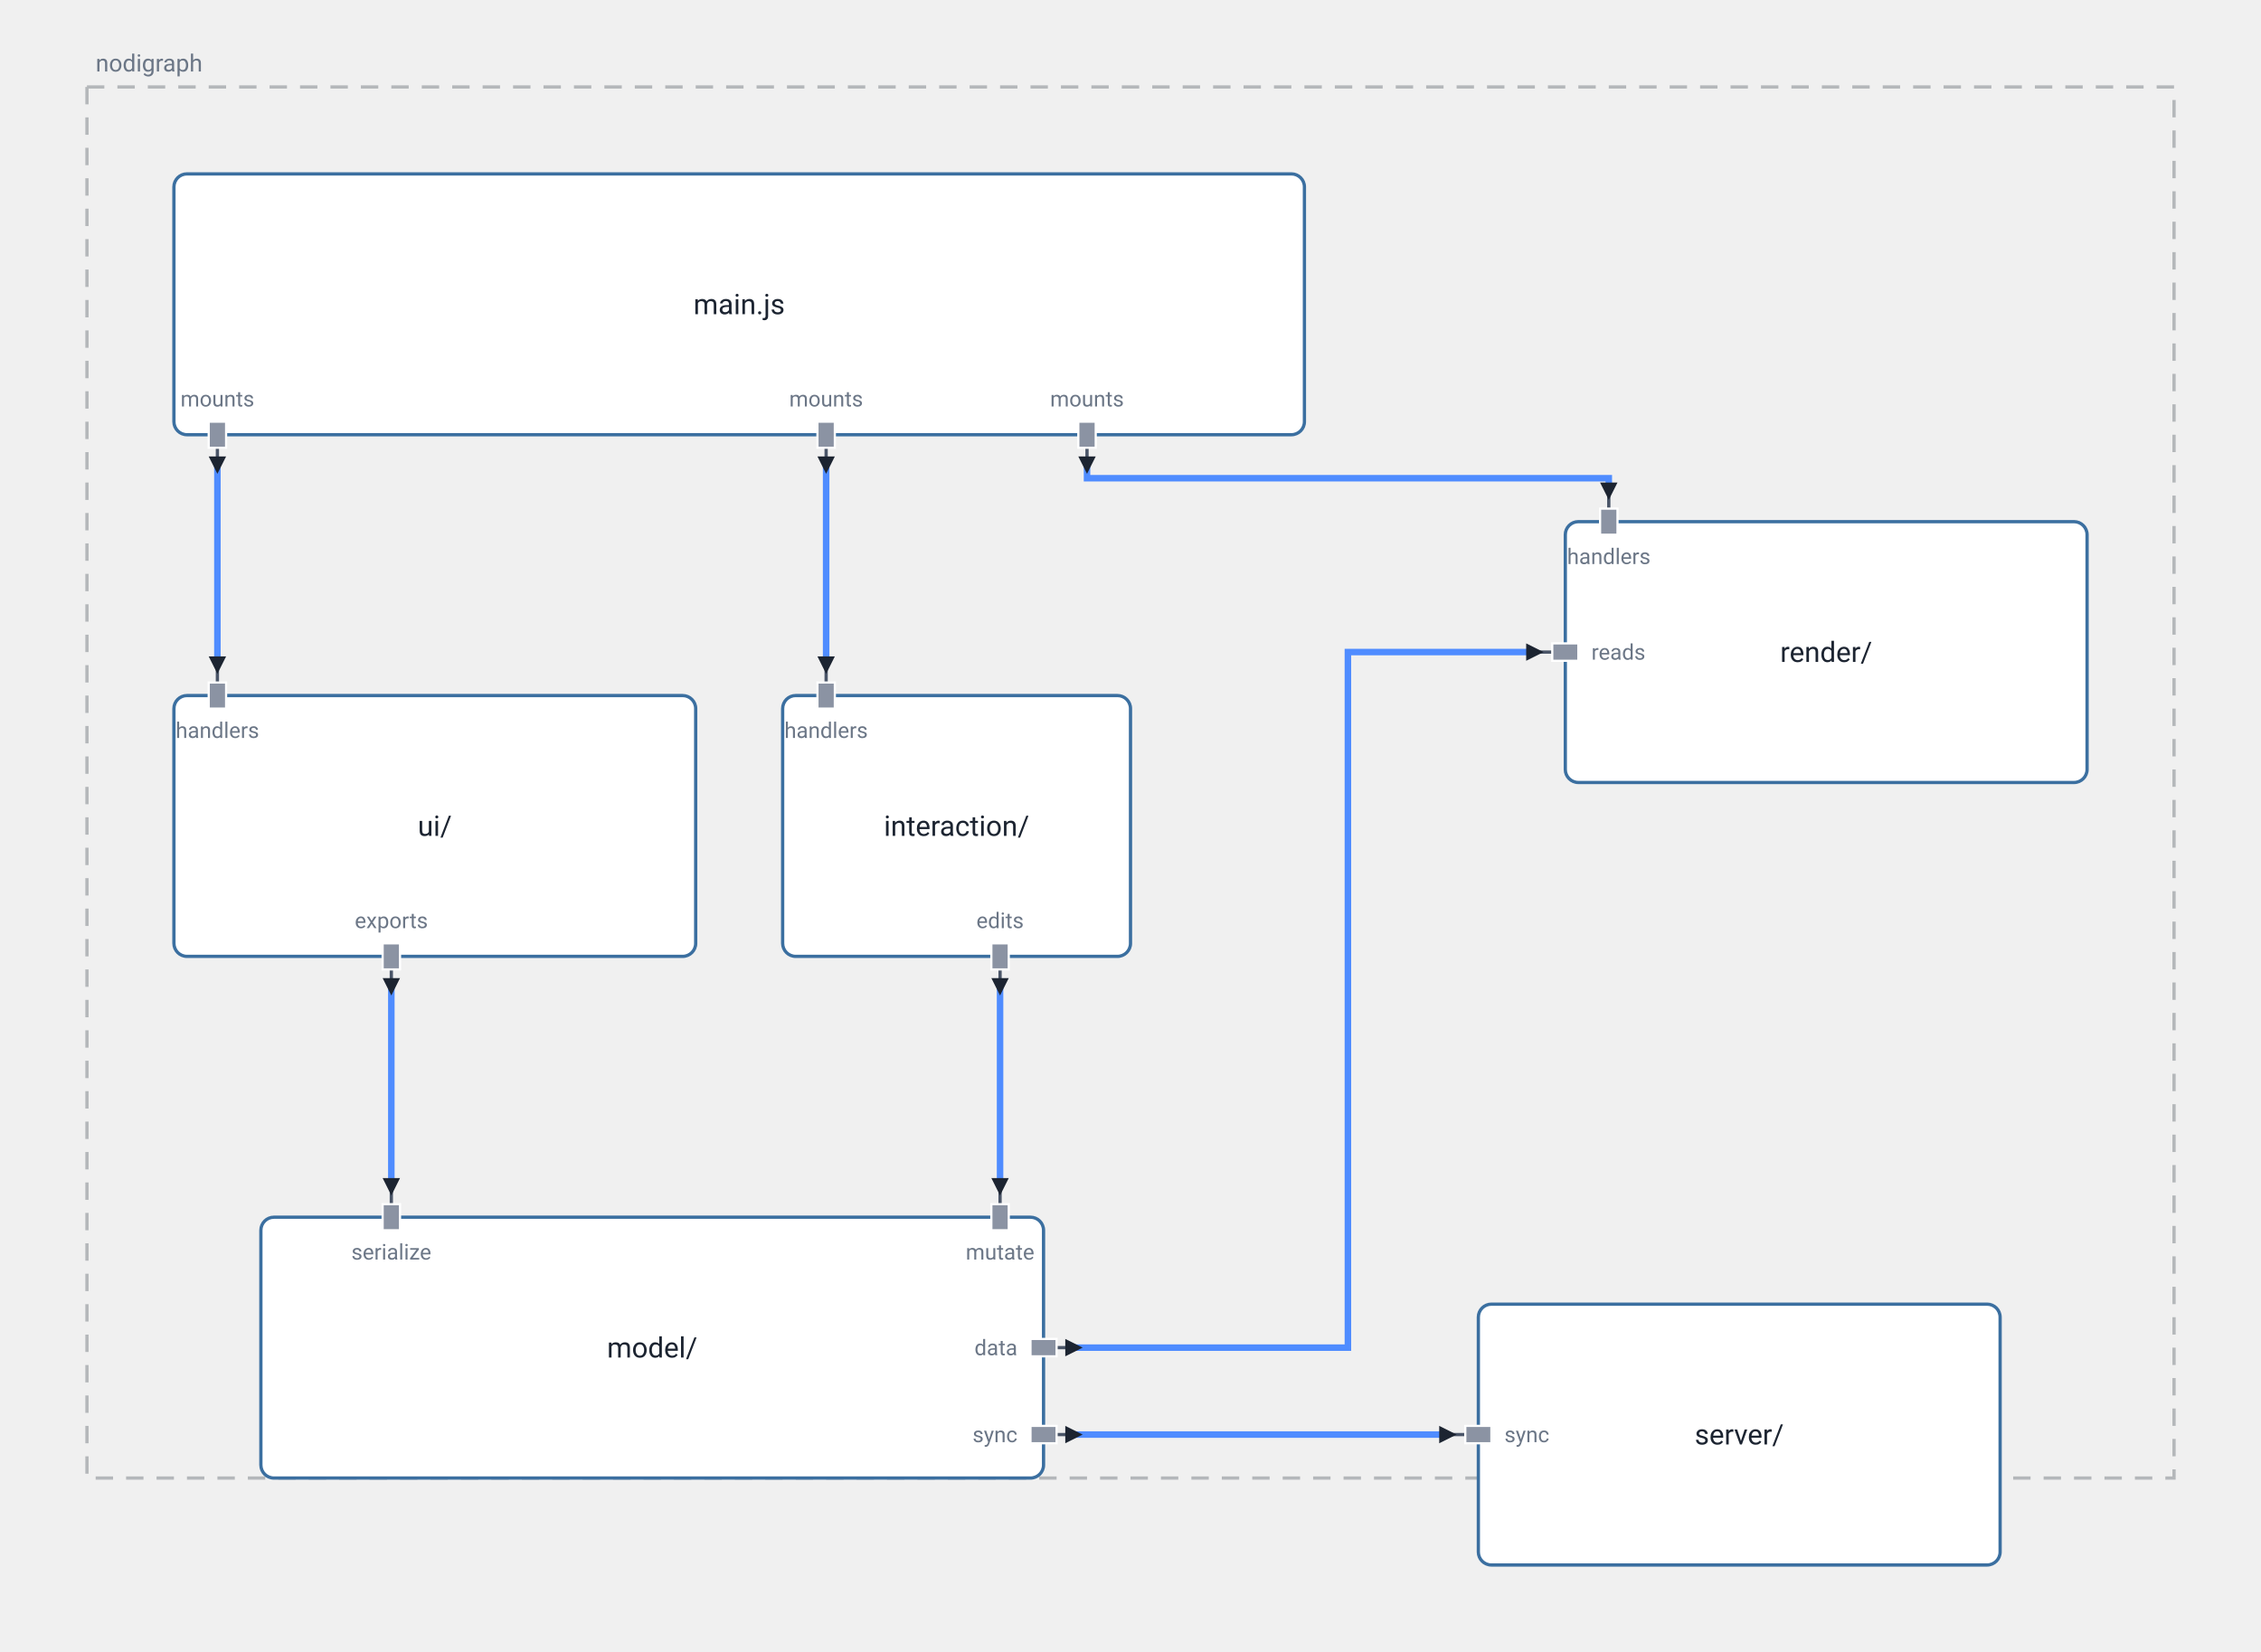
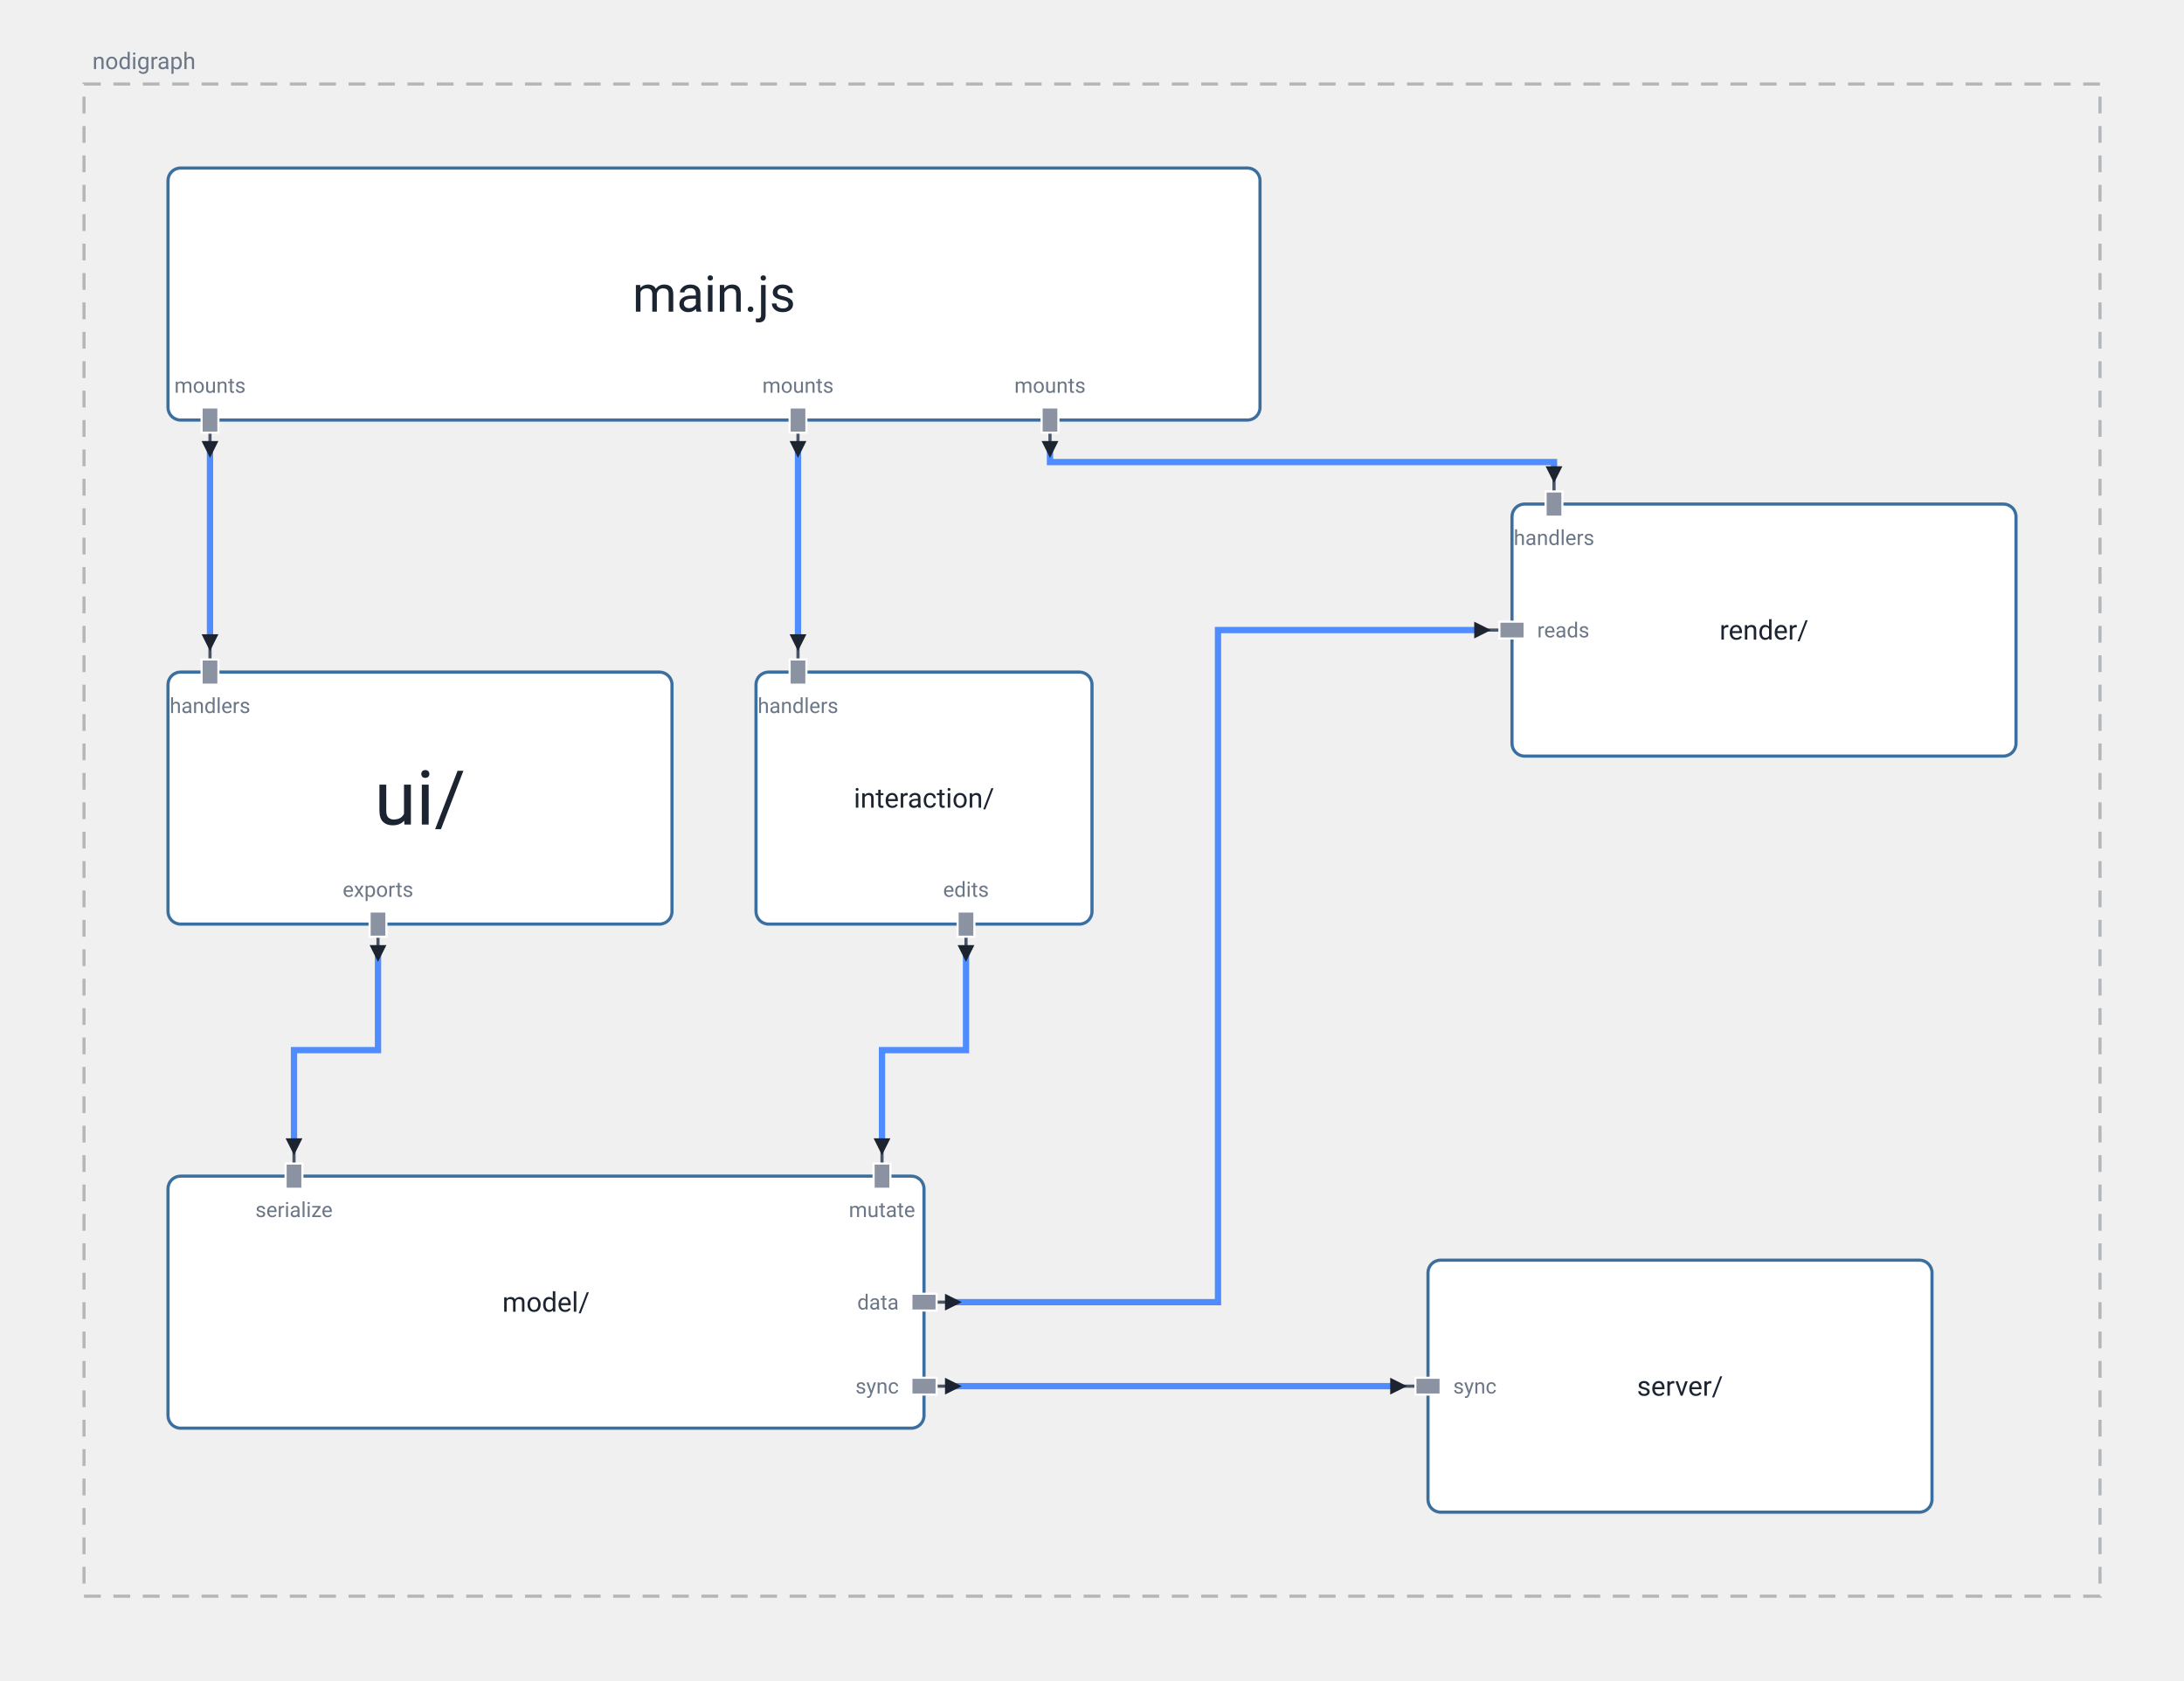
- <svg xmlns="http://www.w3.org/2000/svg" width="1040" height="760" viewBox="0 0 1040 760">
+ <svg xmlns="http://www.w3.org/2000/svg" width="1040" height="800" viewBox="0 0 1040 800">
  <defs>
    <clipPath id="clip-0">
      <path d="M 86 80 L 594 80 A 6 6 0 0 1 600 86 L 600 194 A 6 6 0 0 1 594 200 L 86 200 A 6 6 0 0 1 80 194 L 80 86 A 6 6 0 0 1 86 80 Z" />
    </clipPath>
    <clipPath id="clip-1">
      <path d="M 86 320 L 314 320 A 6 6 0 0 1 320 326 L 320 434 A 6 6 0 0 1 314 440 L 86 440 A 6 6 0 0 1 80 434 L 80 326 A 6 6 0 0 1 86 320 Z" />
    </clipPath>
    <clipPath id="clip-2">
      <path d="M 366 320 L 514 320 A 6 6 0 0 1 520 326 L 520 434 A 6 6 0 0 1 514 440 L 366 440 A 6 6 0 0 1 360 434 L 360 326 A 6 6 0 0 1 366 320 Z" />
    </clipPath>
    <clipPath id="clip-3">
      <path d="M 726 240 L 954 240 A 6 6 0 0 1 960 246 L 960 354 A 6 6 0 0 1 954 360 L 726 360 A 6 6 0 0 1 720 354 L 720 246 A 6 6 0 0 1 726 240 Z" />
    </clipPath>
    <clipPath id="clip-4">
-       <path d="M 126 560 L 474 560 A 6 6 0 0 1 480 566 L 480 674 A 6 6 0 0 1 474 680 L 126 680 A 6 6 0 0 1 120 674 L 120 566 A 6 6 0 0 1 126 560 Z" />
+       <path d="M 86 560 L 434 560 A 6 6 0 0 1 440 566 L 440 674 A 6 6 0 0 1 434 680 L 86 680 A 6 6 0 0 1 80 674 L 80 566 A 6 6 0 0 1 86 560 Z" />
    </clipPath>
    <clipPath id="clip-5">
      <path d="M 686 600 L 914 600 A 6 6 0 0 1 920 606 L 920 714 A 6 6 0 0 1 914 720 L 686 720 A 6 6 0 0 1 680 714 L 680 606 A 6 6 0 0 1 686 600 Z" />
    </clipPath>
  </defs>
  <path d="M 100 214 L 100 306" stroke="#4f8cff" stroke-width="3" stroke-linecap="round" stroke-linejoin="miter" fill="none" />
  <path d="M 380 214 L 380 306" stroke="#4f8cff" stroke-width="3" stroke-linecap="round" stroke-linejoin="miter" fill="none" />
  <path d="M 500 214 L 500 220 L 740 220 L 740 226" stroke="#4f8cff" stroke-width="3" stroke-linecap="round" stroke-linejoin="miter" fill="none" />
-   <path d="M 180 454 L 180 546" stroke="#4f8cff" stroke-width="3" stroke-linecap="round" stroke-linejoin="miter" fill="none" />
-   <path d="M 460 454 L 460 546" stroke="#4f8cff" stroke-width="3" stroke-linecap="round" stroke-linejoin="miter" fill="none" />
-   <path d="M 494 620 L 620 620 L 620 300 L 706 300" stroke="#4f8cff" stroke-width="3" stroke-linecap="round" stroke-linejoin="miter" fill="none" />
-   <path d="M 494 660 L 666 660" stroke="#4f8cff" stroke-width="3" stroke-linecap="round" stroke-linejoin="miter" fill="none" />
-   <path d="M 40 40 L 1000 40 L 1000 680 L 40 680 Z" stroke="rgba(28, 36, 49, 0.28)" stroke-width="1.5" stroke-linecap="butt" stroke-linejoin="miter" fill="none" stroke-dasharray="8 6" />
+   <path d="M 180 454 L 180 500 L 140 500 L 140 546" stroke="#4f8cff" stroke-width="3" stroke-linecap="round" stroke-linejoin="miter" fill="none" />
+   <path d="M 460 454 L 460 500 L 420 500 L 420 546" stroke="#4f8cff" stroke-width="3" stroke-linecap="round" stroke-linejoin="miter" fill="none" />
+   <path d="M 454 620 L 580 620 L 580 300 L 706 300" stroke="#4f8cff" stroke-width="3" stroke-linecap="round" stroke-linejoin="miter" fill="none" />
+   <path d="M 454 660 L 666 660" stroke="#4f8cff" stroke-width="3" stroke-linecap="round" stroke-linejoin="miter" fill="none" />
+   <path d="M 40 40 L 1000 40 L 1000 760 L 40 760 Z" stroke="rgba(28, 36, 49, 0.28)" stroke-width="1.5" stroke-linecap="butt" stroke-linejoin="miter" fill="none" stroke-dasharray="8 6" />
  <text x="44" y="34" text-anchor="start" dy="-0.1em" font-family="-apple-system, Segoe UI, Roboto, sans-serif" font-size="11px" font-weight="normal" font-style="normal" fill="#6b7686">nodigraph</text>
  <path d="M 86 80 L 594 80 A 6 6 0 0 1 600 86 L 600 194 A 6 6 0 0 1 594 200 L 86 200 A 6 6 0 0 1 80 194 L 80 86 A 6 6 0 0 1 86 80 Z" fill="#ffffff" />
  <path d="M 86 80 L 594 80 A 6 6 0 0 1 600 86 L 600 194 A 6 6 0 0 1 594 200 L 86 200 A 6 6 0 0 1 80 194 L 80 86 A 6 6 0 0 1 86 80 Z" stroke="#3b6fa0" stroke-width="1.5" stroke-linecap="butt" stroke-linejoin="miter" fill="none" />
  <g clip-path="url(#clip-0)">
-     <text x="340" y="140" text-anchor="middle" dy="0.35em" font-family="-apple-system, Segoe UI, Roboto, sans-serif" font-size="13px" font-weight="normal" font-style="normal" fill="#1c2431">main.js</text>
+     <text x="340" y="140" text-anchor="middle" dy="0.35em" font-family="-apple-system, Segoe UI, Roboto, sans-serif" font-size="24px" font-weight="normal" font-style="normal" fill="#1c2431">main.js</text>
  </g>
  <path d="M 100 200 L 100 214" stroke="#4a5568" stroke-width="1.5" stroke-linecap="butt" stroke-linejoin="miter" fill="none" />
  <path d="M 96 194 L 104 194 L 104 206 L 96 206 Z" fill="#8b93a3" />
  <path d="M 96 194 L 104 194 L 104 206 L 96 206 Z" stroke="#ffffff" stroke-width="1" stroke-linecap="butt" stroke-linejoin="miter" fill="none" />
  <path d="M 100 218 L 96 210 L 104 210 Z" fill="#1c2431" />
  <text x="100" y="188" text-anchor="middle" dy="-0.1em" font-family="-apple-system, Segoe UI, Roboto, sans-serif" font-size="10px" font-weight="normal" font-style="normal" fill="#6b7686">mounts</text>
  <path d="M 380 200 L 380 214" stroke="#4a5568" stroke-width="1.5" stroke-linecap="butt" stroke-linejoin="miter" fill="none" />
  <path d="M 376 194 L 384 194 L 384 206 L 376 206 Z" fill="#8b93a3" />
  <path d="M 376 194 L 384 194 L 384 206 L 376 206 Z" stroke="#ffffff" stroke-width="1" stroke-linecap="butt" stroke-linejoin="miter" fill="none" />
  <path d="M 380 218 L 376 210 L 384 210 Z" fill="#1c2431" />
  <text x="380" y="188" text-anchor="middle" dy="-0.1em" font-family="-apple-system, Segoe UI, Roboto, sans-serif" font-size="10px" font-weight="normal" font-style="normal" fill="#6b7686">mounts</text>
  <path d="M 500 200 L 500 214" stroke="#4a5568" stroke-width="1.5" stroke-linecap="butt" stroke-linejoin="miter" fill="none" />
  <path d="M 496 194 L 504 194 L 504 206 L 496 206 Z" fill="#8b93a3" />
  <path d="M 496 194 L 504 194 L 504 206 L 496 206 Z" stroke="#ffffff" stroke-width="1" stroke-linecap="butt" stroke-linejoin="miter" fill="none" />
  <path d="M 500 218 L 496 210 L 504 210 Z" fill="#1c2431" />
  <text x="500" y="188" text-anchor="middle" dy="-0.1em" font-family="-apple-system, Segoe UI, Roboto, sans-serif" font-size="10px" font-weight="normal" font-style="normal" fill="#6b7686">mounts</text>
  <path d="M 86 320 L 314 320 A 6 6 0 0 1 320 326 L 320 434 A 6 6 0 0 1 314 440 L 86 440 A 6 6 0 0 1 80 434 L 80 326 A 6 6 0 0 1 86 320 Z" fill="#ffffff" />
  <path d="M 86 320 L 314 320 A 6 6 0 0 1 320 326 L 320 434 A 6 6 0 0 1 314 440 L 86 440 A 6 6 0 0 1 80 434 L 80 326 A 6 6 0 0 1 86 320 Z" stroke="#3b6fa0" stroke-width="1.5" stroke-linecap="butt" stroke-linejoin="miter" fill="none" />
  <g clip-path="url(#clip-1)">
-     <text x="200" y="380" text-anchor="middle" dy="0.35em" font-family="-apple-system, Segoe UI, Roboto, sans-serif" font-size="13px" font-weight="normal" font-style="normal" fill="#1c2431">ui/</text>
+     <text x="200" y="380" text-anchor="middle" dy="0.35em" font-family="-apple-system, Segoe UI, Roboto, sans-serif" font-size="36px" font-weight="normal" font-style="normal" fill="#1c2431">ui/</text>
  </g>
  <path d="M 100 320 L 100 306" stroke="#4a5568" stroke-width="1.5" stroke-linecap="butt" stroke-linejoin="miter" fill="none" />
  <path d="M 96 314 L 104 314 L 104 326 L 96 326 Z" fill="#8b93a3" />
  <path d="M 96 314 L 104 314 L 104 326 L 96 326 Z" stroke="#ffffff" stroke-width="1" stroke-linecap="butt" stroke-linejoin="miter" fill="none" />
  <path d="M 100 310 L 96 302 L 104 302 Z" fill="#1c2431" />
  <text x="100" y="332" text-anchor="middle" dy="0.75em" font-family="-apple-system, Segoe UI, Roboto, sans-serif" font-size="10px" font-weight="normal" font-style="normal" fill="#6b7686">handlers</text>
  <path d="M 180 440 L 180 454" stroke="#4a5568" stroke-width="1.5" stroke-linecap="butt" stroke-linejoin="miter" fill="none" />
  <path d="M 176 434 L 184 434 L 184 446 L 176 446 Z" fill="#8b93a3" />
  <path d="M 176 434 L 184 434 L 184 446 L 176 446 Z" stroke="#ffffff" stroke-width="1" stroke-linecap="butt" stroke-linejoin="miter" fill="none" />
  <path d="M 180 458 L 176 450 L 184 450 Z" fill="#1c2431" />
  <text x="180" y="428" text-anchor="middle" dy="-0.1em" font-family="-apple-system, Segoe UI, Roboto, sans-serif" font-size="10px" font-weight="normal" font-style="normal" fill="#6b7686">exports</text>
  <path d="M 366 320 L 514 320 A 6 6 0 0 1 520 326 L 520 434 A 6 6 0 0 1 514 440 L 366 440 A 6 6 0 0 1 360 434 L 360 326 A 6 6 0 0 1 366 320 Z" fill="#ffffff" />
  <path d="M 366 320 L 514 320 A 6 6 0 0 1 520 326 L 520 434 A 6 6 0 0 1 514 440 L 366 440 A 6 6 0 0 1 360 434 L 360 326 A 6 6 0 0 1 366 320 Z" stroke="#3b6fa0" stroke-width="1.5" stroke-linecap="butt" stroke-linejoin="miter" fill="none" />
  <g clip-path="url(#clip-2)">
    <text x="440" y="380" text-anchor="middle" dy="0.35em" font-family="-apple-system, Segoe UI, Roboto, sans-serif" font-size="13px" font-weight="normal" font-style="normal" fill="#1c2431">interaction/</text>
  </g>
  <path d="M 380 320 L 380 306" stroke="#4a5568" stroke-width="1.5" stroke-linecap="butt" stroke-linejoin="miter" fill="none" />
  <path d="M 376 314 L 384 314 L 384 326 L 376 326 Z" fill="#8b93a3" />
  <path d="M 376 314 L 384 314 L 384 326 L 376 326 Z" stroke="#ffffff" stroke-width="1" stroke-linecap="butt" stroke-linejoin="miter" fill="none" />
  <path d="M 380 310 L 376 302 L 384 302 Z" fill="#1c2431" />
  <text x="380" y="332" text-anchor="middle" dy="0.75em" font-family="-apple-system, Segoe UI, Roboto, sans-serif" font-size="10px" font-weight="normal" font-style="normal" fill="#6b7686">handlers</text>
  <path d="M 460 440 L 460 454" stroke="#4a5568" stroke-width="1.5" stroke-linecap="butt" stroke-linejoin="miter" fill="none" />
  <path d="M 456 434 L 464 434 L 464 446 L 456 446 Z" fill="#8b93a3" />
  <path d="M 456 434 L 464 434 L 464 446 L 456 446 Z" stroke="#ffffff" stroke-width="1" stroke-linecap="butt" stroke-linejoin="miter" fill="none" />
  <path d="M 460 458 L 456 450 L 464 450 Z" fill="#1c2431" />
  <text x="460" y="428" text-anchor="middle" dy="-0.1em" font-family="-apple-system, Segoe UI, Roboto, sans-serif" font-size="10px" font-weight="normal" font-style="normal" fill="#6b7686">edits</text>
  <path d="M 726 240 L 954 240 A 6 6 0 0 1 960 246 L 960 354 A 6 6 0 0 1 954 360 L 726 360 A 6 6 0 0 1 720 354 L 720 246 A 6 6 0 0 1 726 240 Z" fill="#ffffff" />
  <path d="M 726 240 L 954 240 A 6 6 0 0 1 960 246 L 960 354 A 6 6 0 0 1 954 360 L 726 360 A 6 6 0 0 1 720 354 L 720 246 A 6 6 0 0 1 726 240 Z" stroke="#3b6fa0" stroke-width="1.5" stroke-linecap="butt" stroke-linejoin="miter" fill="none" />
  <g clip-path="url(#clip-3)">
    <text x="840" y="300" text-anchor="middle" dy="0.35em" font-family="-apple-system, Segoe UI, Roboto, sans-serif" font-size="13px" font-weight="normal" font-style="normal" fill="#1c2431">render/</text>
  </g>
  <path d="M 740 240 L 740 226" stroke="#4a5568" stroke-width="1.5" stroke-linecap="butt" stroke-linejoin="miter" fill="none" />
  <path d="M 736 234 L 744 234 L 744 246 L 736 246 Z" fill="#8b93a3" />
  <path d="M 736 234 L 744 234 L 744 246 L 736 246 Z" stroke="#ffffff" stroke-width="1" stroke-linecap="butt" stroke-linejoin="miter" fill="none" />
  <path d="M 740 230 L 736 222 L 744 222 Z" fill="#1c2431" />
  <text x="740" y="252" text-anchor="middle" dy="0.75em" font-family="-apple-system, Segoe UI, Roboto, sans-serif" font-size="10px" font-weight="normal" font-style="normal" fill="#6b7686">handlers</text>
  <path d="M 720 300 L 706 300" stroke="#4a5568" stroke-width="1.5" stroke-linecap="butt" stroke-linejoin="miter" fill="none" />
  <path d="M 714 296 L 726 296 L 726 304 L 714 304 Z" fill="#8b93a3" />
  <path d="M 714 296 L 726 296 L 726 304 L 714 304 Z" stroke="#ffffff" stroke-width="1" stroke-linecap="butt" stroke-linejoin="miter" fill="none" />
  <path d="M 710 300 L 702 304 L 702 296 Z" fill="#1c2431" />
  <text x="732" y="300" text-anchor="start" dy="0.35em" font-family="-apple-system, Segoe UI, Roboto, sans-serif" font-size="10px" font-weight="normal" font-style="normal" fill="#6b7686">reads</text>
-   <path d="M 126 560 L 474 560 A 6 6 0 0 1 480 566 L 480 674 A 6 6 0 0 1 474 680 L 126 680 A 6 6 0 0 1 120 674 L 120 566 A 6 6 0 0 1 126 560 Z" fill="#ffffff" />
-   <path d="M 126 560 L 474 560 A 6 6 0 0 1 480 566 L 480 674 A 6 6 0 0 1 474 680 L 126 680 A 6 6 0 0 1 120 674 L 120 566 A 6 6 0 0 1 126 560 Z" stroke="#3b6fa0" stroke-width="1.5" stroke-linecap="butt" stroke-linejoin="miter" fill="none" />
+   <path d="M 86 560 L 434 560 A 6 6 0 0 1 440 566 L 440 674 A 6 6 0 0 1 434 680 L 86 680 A 6 6 0 0 1 80 674 L 80 566 A 6 6 0 0 1 86 560 Z" fill="#ffffff" />
+   <path d="M 86 560 L 434 560 A 6 6 0 0 1 440 566 L 440 674 A 6 6 0 0 1 434 680 L 86 680 A 6 6 0 0 1 80 674 L 80 566 A 6 6 0 0 1 86 560 Z" stroke="#3b6fa0" stroke-width="1.5" stroke-linecap="butt" stroke-linejoin="miter" fill="none" />
  <g clip-path="url(#clip-4)">
-     <text x="300" y="620" text-anchor="middle" dy="0.35em" font-family="-apple-system, Segoe UI, Roboto, sans-serif" font-size="13px" font-weight="normal" font-style="normal" fill="#1c2431">model/</text>
+     <text x="260" y="620" text-anchor="middle" dy="0.35em" font-family="-apple-system, Segoe UI, Roboto, sans-serif" font-size="13px" font-weight="normal" font-style="normal" fill="#1c2431">model/</text>
  </g>
-   <path d="M 180 560 L 180 546" stroke="#4a5568" stroke-width="1.5" stroke-linecap="butt" stroke-linejoin="miter" fill="none" />
-   <path d="M 176 554 L 184 554 L 184 566 L 176 566 Z" fill="#8b93a3" />
-   <path d="M 176 554 L 184 554 L 184 566 L 176 566 Z" stroke="#ffffff" stroke-width="1" stroke-linecap="butt" stroke-linejoin="miter" fill="none" />
-   <path d="M 180 550 L 176 542 L 184 542 Z" fill="#1c2431" />
-   <text x="180" y="572" text-anchor="middle" dy="0.75em" font-family="-apple-system, Segoe UI, Roboto, sans-serif" font-size="10px" font-weight="normal" font-style="normal" fill="#6b7686">serialize</text>
-   <path d="M 460 560 L 460 546" stroke="#4a5568" stroke-width="1.5" stroke-linecap="butt" stroke-linejoin="miter" fill="none" />
-   <path d="M 456 554 L 464 554 L 464 566 L 456 566 Z" fill="#8b93a3" />
-   <path d="M 456 554 L 464 554 L 464 566 L 456 566 Z" stroke="#ffffff" stroke-width="1" stroke-linecap="butt" stroke-linejoin="miter" fill="none" />
-   <path d="M 460 550 L 456 542 L 464 542 Z" fill="#1c2431" />
-   <text x="460" y="572" text-anchor="middle" dy="0.75em" font-family="-apple-system, Segoe UI, Roboto, sans-serif" font-size="10px" font-weight="normal" font-style="normal" fill="#6b7686">mutate</text>
-   <path d="M 480 620 L 494 620" stroke="#4a5568" stroke-width="1.5" stroke-linecap="butt" stroke-linejoin="miter" fill="none" />
-   <path d="M 474 616 L 486 616 L 486 624 L 474 624 Z" fill="#8b93a3" />
-   <path d="M 474 616 L 486 616 L 486 624 L 474 624 Z" stroke="#ffffff" stroke-width="1" stroke-linecap="butt" stroke-linejoin="miter" fill="none" />
-   <path d="M 498 620 L 490 624 L 490 616 Z" fill="#1c2431" />
-   <text x="468" y="620" text-anchor="end" dy="0.35em" font-family="-apple-system, Segoe UI, Roboto, sans-serif" font-size="10px" font-weight="normal" font-style="normal" fill="#6b7686">data</text>
-   <path d="M 480 660 L 494 660" stroke="#4a5568" stroke-width="1.5" stroke-linecap="butt" stroke-linejoin="miter" fill="none" />
-   <path d="M 474 656 L 486 656 L 486 664 L 474 664 Z" fill="#8b93a3" />
-   <path d="M 474 656 L 486 656 L 486 664 L 474 664 Z" stroke="#ffffff" stroke-width="1" stroke-linecap="butt" stroke-linejoin="miter" fill="none" />
-   <path d="M 498 660 L 490 664 L 490 656 Z" fill="#1c2431" />
-   <text x="468" y="660" text-anchor="end" dy="0.35em" font-family="-apple-system, Segoe UI, Roboto, sans-serif" font-size="10px" font-weight="normal" font-style="normal" fill="#6b7686">sync</text>
+   <path d="M 140 560 L 140 546" stroke="#4a5568" stroke-width="1.5" stroke-linecap="butt" stroke-linejoin="miter" fill="none" />
+   <path d="M 136 554 L 144 554 L 144 566 L 136 566 Z" fill="#8b93a3" />
+   <path d="M 136 554 L 144 554 L 144 566 L 136 566 Z" stroke="#ffffff" stroke-width="1" stroke-linecap="butt" stroke-linejoin="miter" fill="none" />
+   <path d="M 140 550 L 136 542 L 144 542 Z" fill="#1c2431" />
+   <text x="140" y="572" text-anchor="middle" dy="0.75em" font-family="-apple-system, Segoe UI, Roboto, sans-serif" font-size="10px" font-weight="normal" font-style="normal" fill="#6b7686">serialize</text>
+   <path d="M 420 560 L 420 546" stroke="#4a5568" stroke-width="1.5" stroke-linecap="butt" stroke-linejoin="miter" fill="none" />
+   <path d="M 416 554 L 424 554 L 424 566 L 416 566 Z" fill="#8b93a3" />
+   <path d="M 416 554 L 424 554 L 424 566 L 416 566 Z" stroke="#ffffff" stroke-width="1" stroke-linecap="butt" stroke-linejoin="miter" fill="none" />
+   <path d="M 420 550 L 416 542 L 424 542 Z" fill="#1c2431" />
+   <text x="420" y="572" text-anchor="middle" dy="0.75em" font-family="-apple-system, Segoe UI, Roboto, sans-serif" font-size="10px" font-weight="normal" font-style="normal" fill="#6b7686">mutate</text>
+   <path d="M 440 620 L 454 620" stroke="#4a5568" stroke-width="1.5" stroke-linecap="butt" stroke-linejoin="miter" fill="none" />
+   <path d="M 434 616 L 446 616 L 446 624 L 434 624 Z" fill="#8b93a3" />
+   <path d="M 434 616 L 446 616 L 446 624 L 434 624 Z" stroke="#ffffff" stroke-width="1" stroke-linecap="butt" stroke-linejoin="miter" fill="none" />
+   <path d="M 458 620 L 450 624 L 450 616 Z" fill="#1c2431" />
+   <text x="428" y="620" text-anchor="end" dy="0.35em" font-family="-apple-system, Segoe UI, Roboto, sans-serif" font-size="10px" font-weight="normal" font-style="normal" fill="#6b7686">data</text>
+   <path d="M 440 660 L 454 660" stroke="#4a5568" stroke-width="1.5" stroke-linecap="butt" stroke-linejoin="miter" fill="none" />
+   <path d="M 434 656 L 446 656 L 446 664 L 434 664 Z" fill="#8b93a3" />
+   <path d="M 434 656 L 446 656 L 446 664 L 434 664 Z" stroke="#ffffff" stroke-width="1" stroke-linecap="butt" stroke-linejoin="miter" fill="none" />
+   <path d="M 458 660 L 450 664 L 450 656 Z" fill="#1c2431" />
+   <text x="428" y="660" text-anchor="end" dy="0.35em" font-family="-apple-system, Segoe UI, Roboto, sans-serif" font-size="10px" font-weight="normal" font-style="normal" fill="#6b7686">sync</text>
  <path d="M 686 600 L 914 600 A 6 6 0 0 1 920 606 L 920 714 A 6 6 0 0 1 914 720 L 686 720 A 6 6 0 0 1 680 714 L 680 606 A 6 6 0 0 1 686 600 Z" fill="#ffffff" />
  <path d="M 686 600 L 914 600 A 6 6 0 0 1 920 606 L 920 714 A 6 6 0 0 1 914 720 L 686 720 A 6 6 0 0 1 680 714 L 680 606 A 6 6 0 0 1 686 600 Z" stroke="#3b6fa0" stroke-width="1.5" stroke-linecap="butt" stroke-linejoin="miter" fill="none" />
  <g clip-path="url(#clip-5)">
    <text x="800" y="660" text-anchor="middle" dy="0.35em" font-family="-apple-system, Segoe UI, Roboto, sans-serif" font-size="13px" font-weight="normal" font-style="normal" fill="#1c2431">server/</text>
  </g>
  <path d="M 680 660 L 666 660" stroke="#4a5568" stroke-width="1.5" stroke-linecap="butt" stroke-linejoin="miter" fill="none" />
  <path d="M 674 656 L 686 656 L 686 664 L 674 664 Z" fill="#8b93a3" />
  <path d="M 674 656 L 686 656 L 686 664 L 674 664 Z" stroke="#ffffff" stroke-width="1" stroke-linecap="butt" stroke-linejoin="miter" fill="none" />
  <path d="M 670 660 L 662 664 L 662 656 Z" fill="#1c2431" />
  <text x="692" y="660" text-anchor="start" dy="0.35em" font-family="-apple-system, Segoe UI, Roboto, sans-serif" font-size="10px" font-weight="normal" font-style="normal" fill="#6b7686">sync</text>
</svg>
